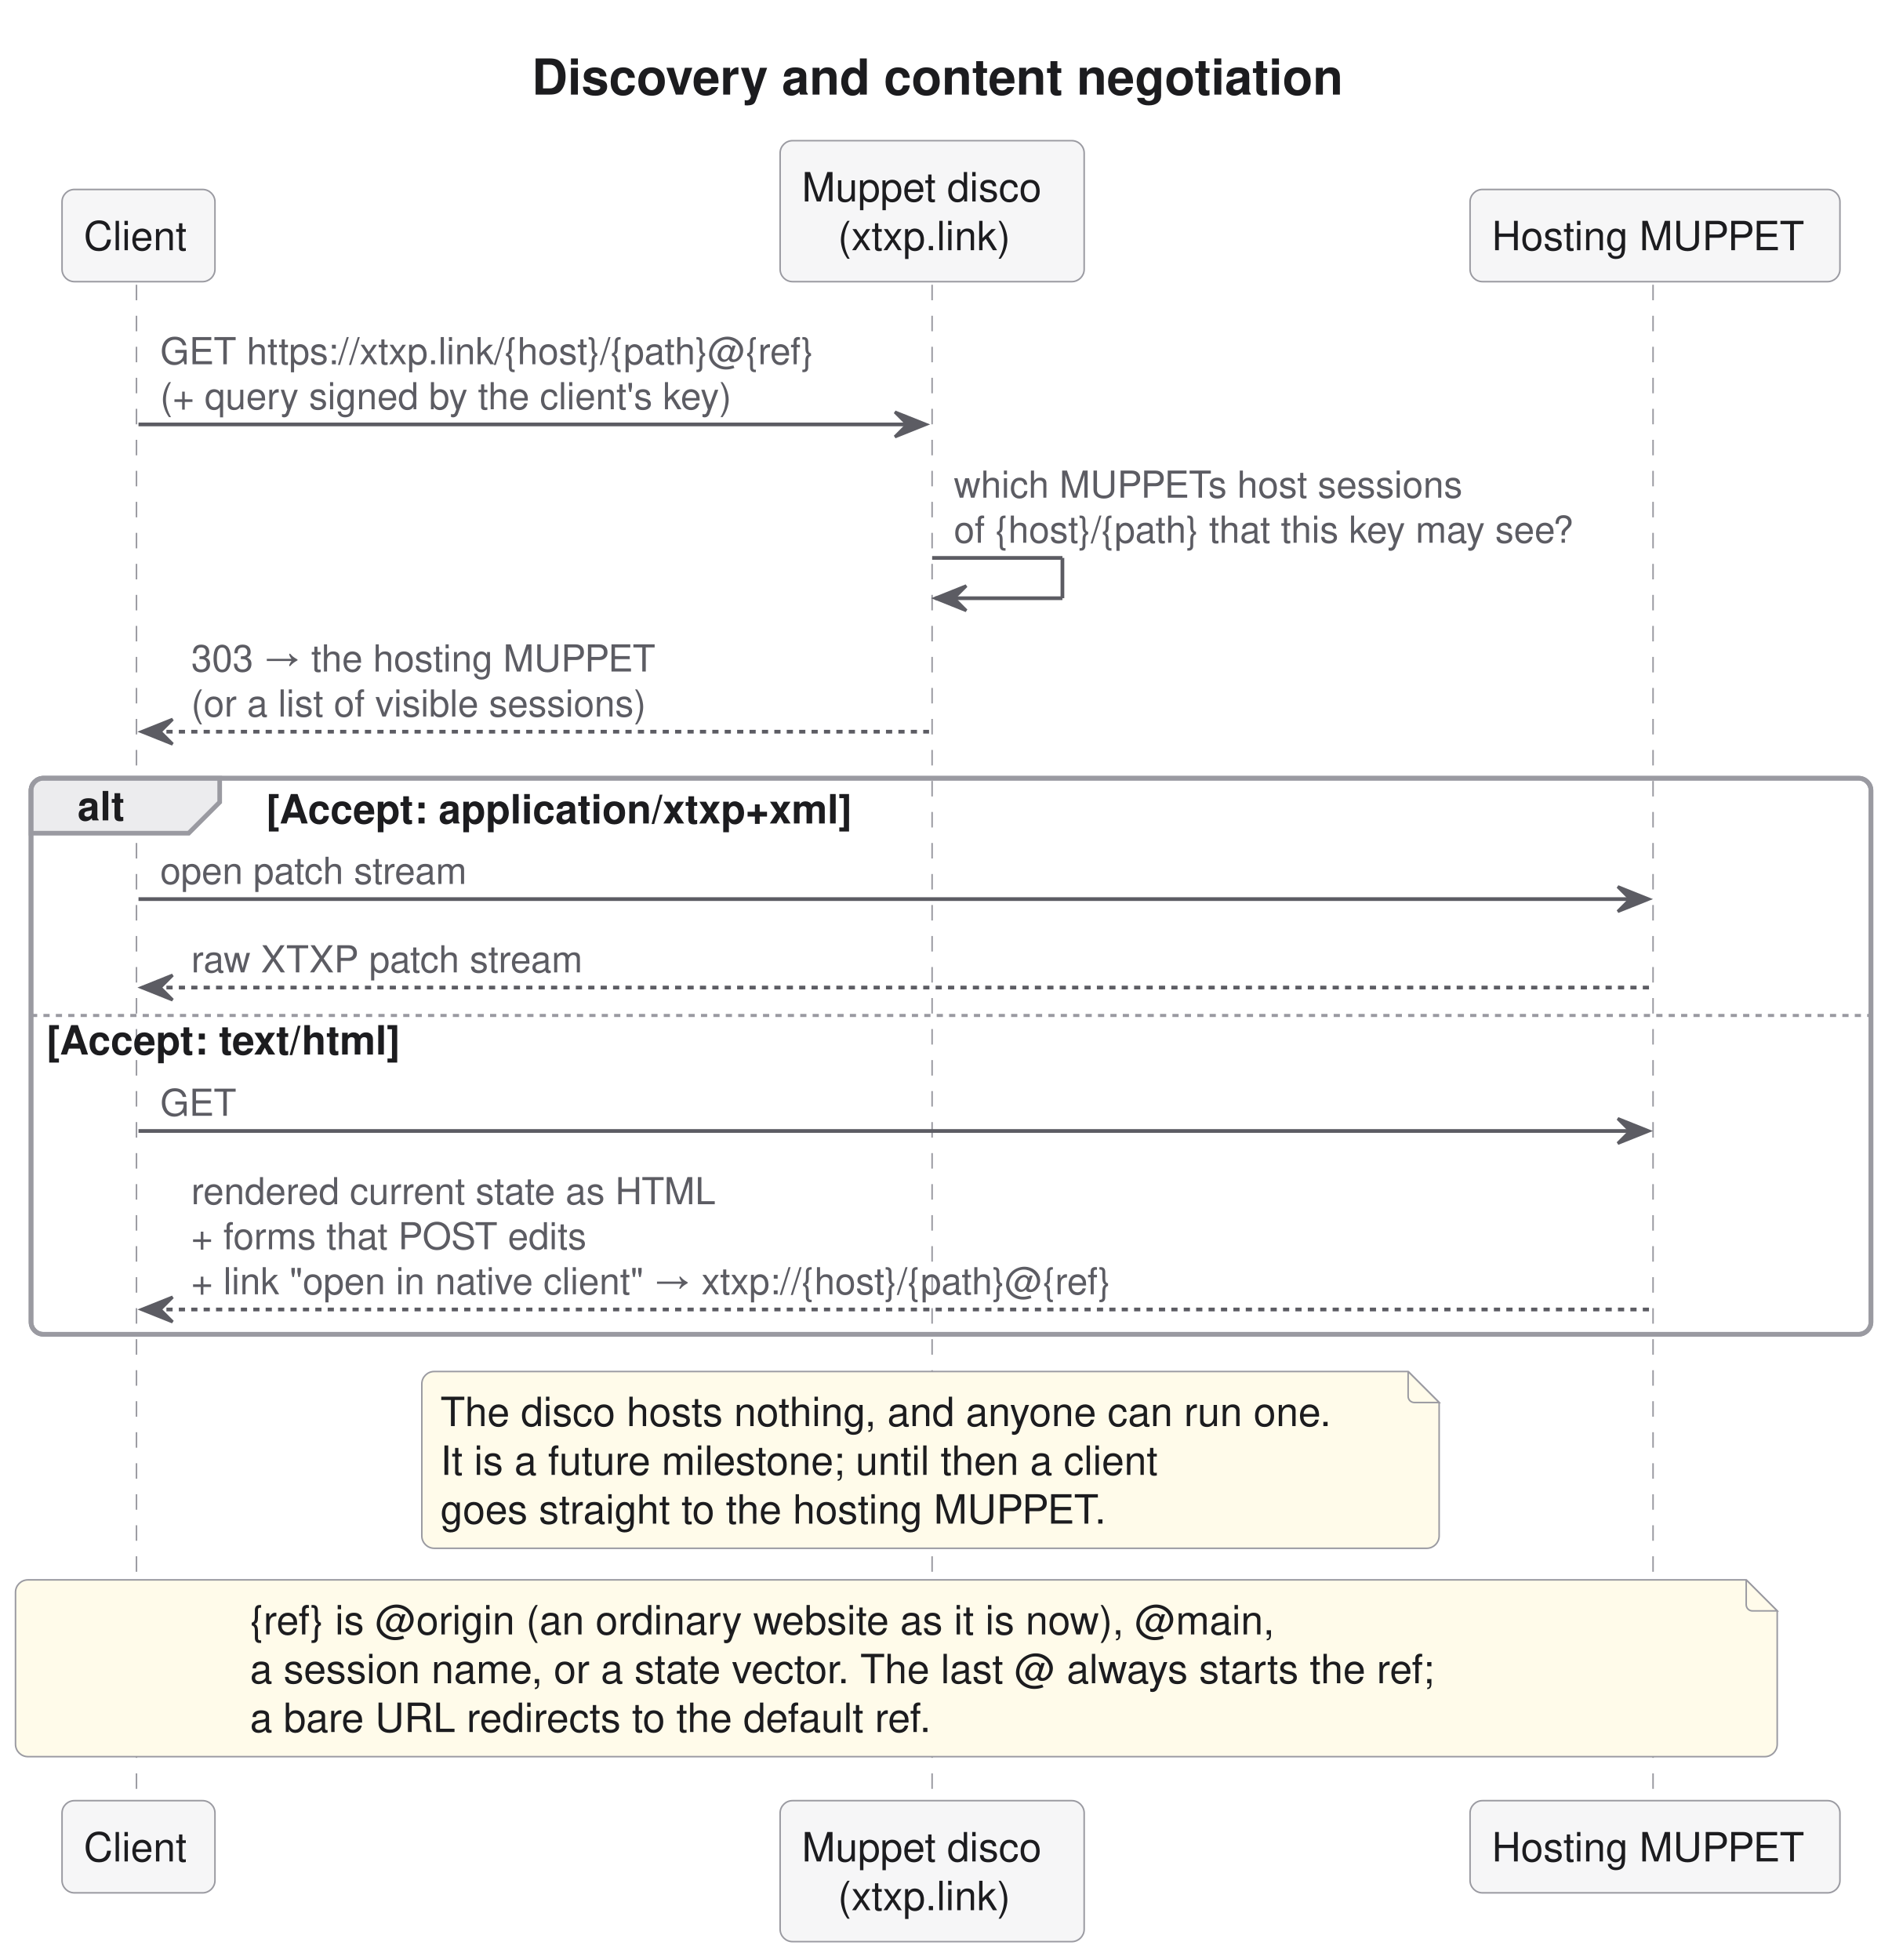
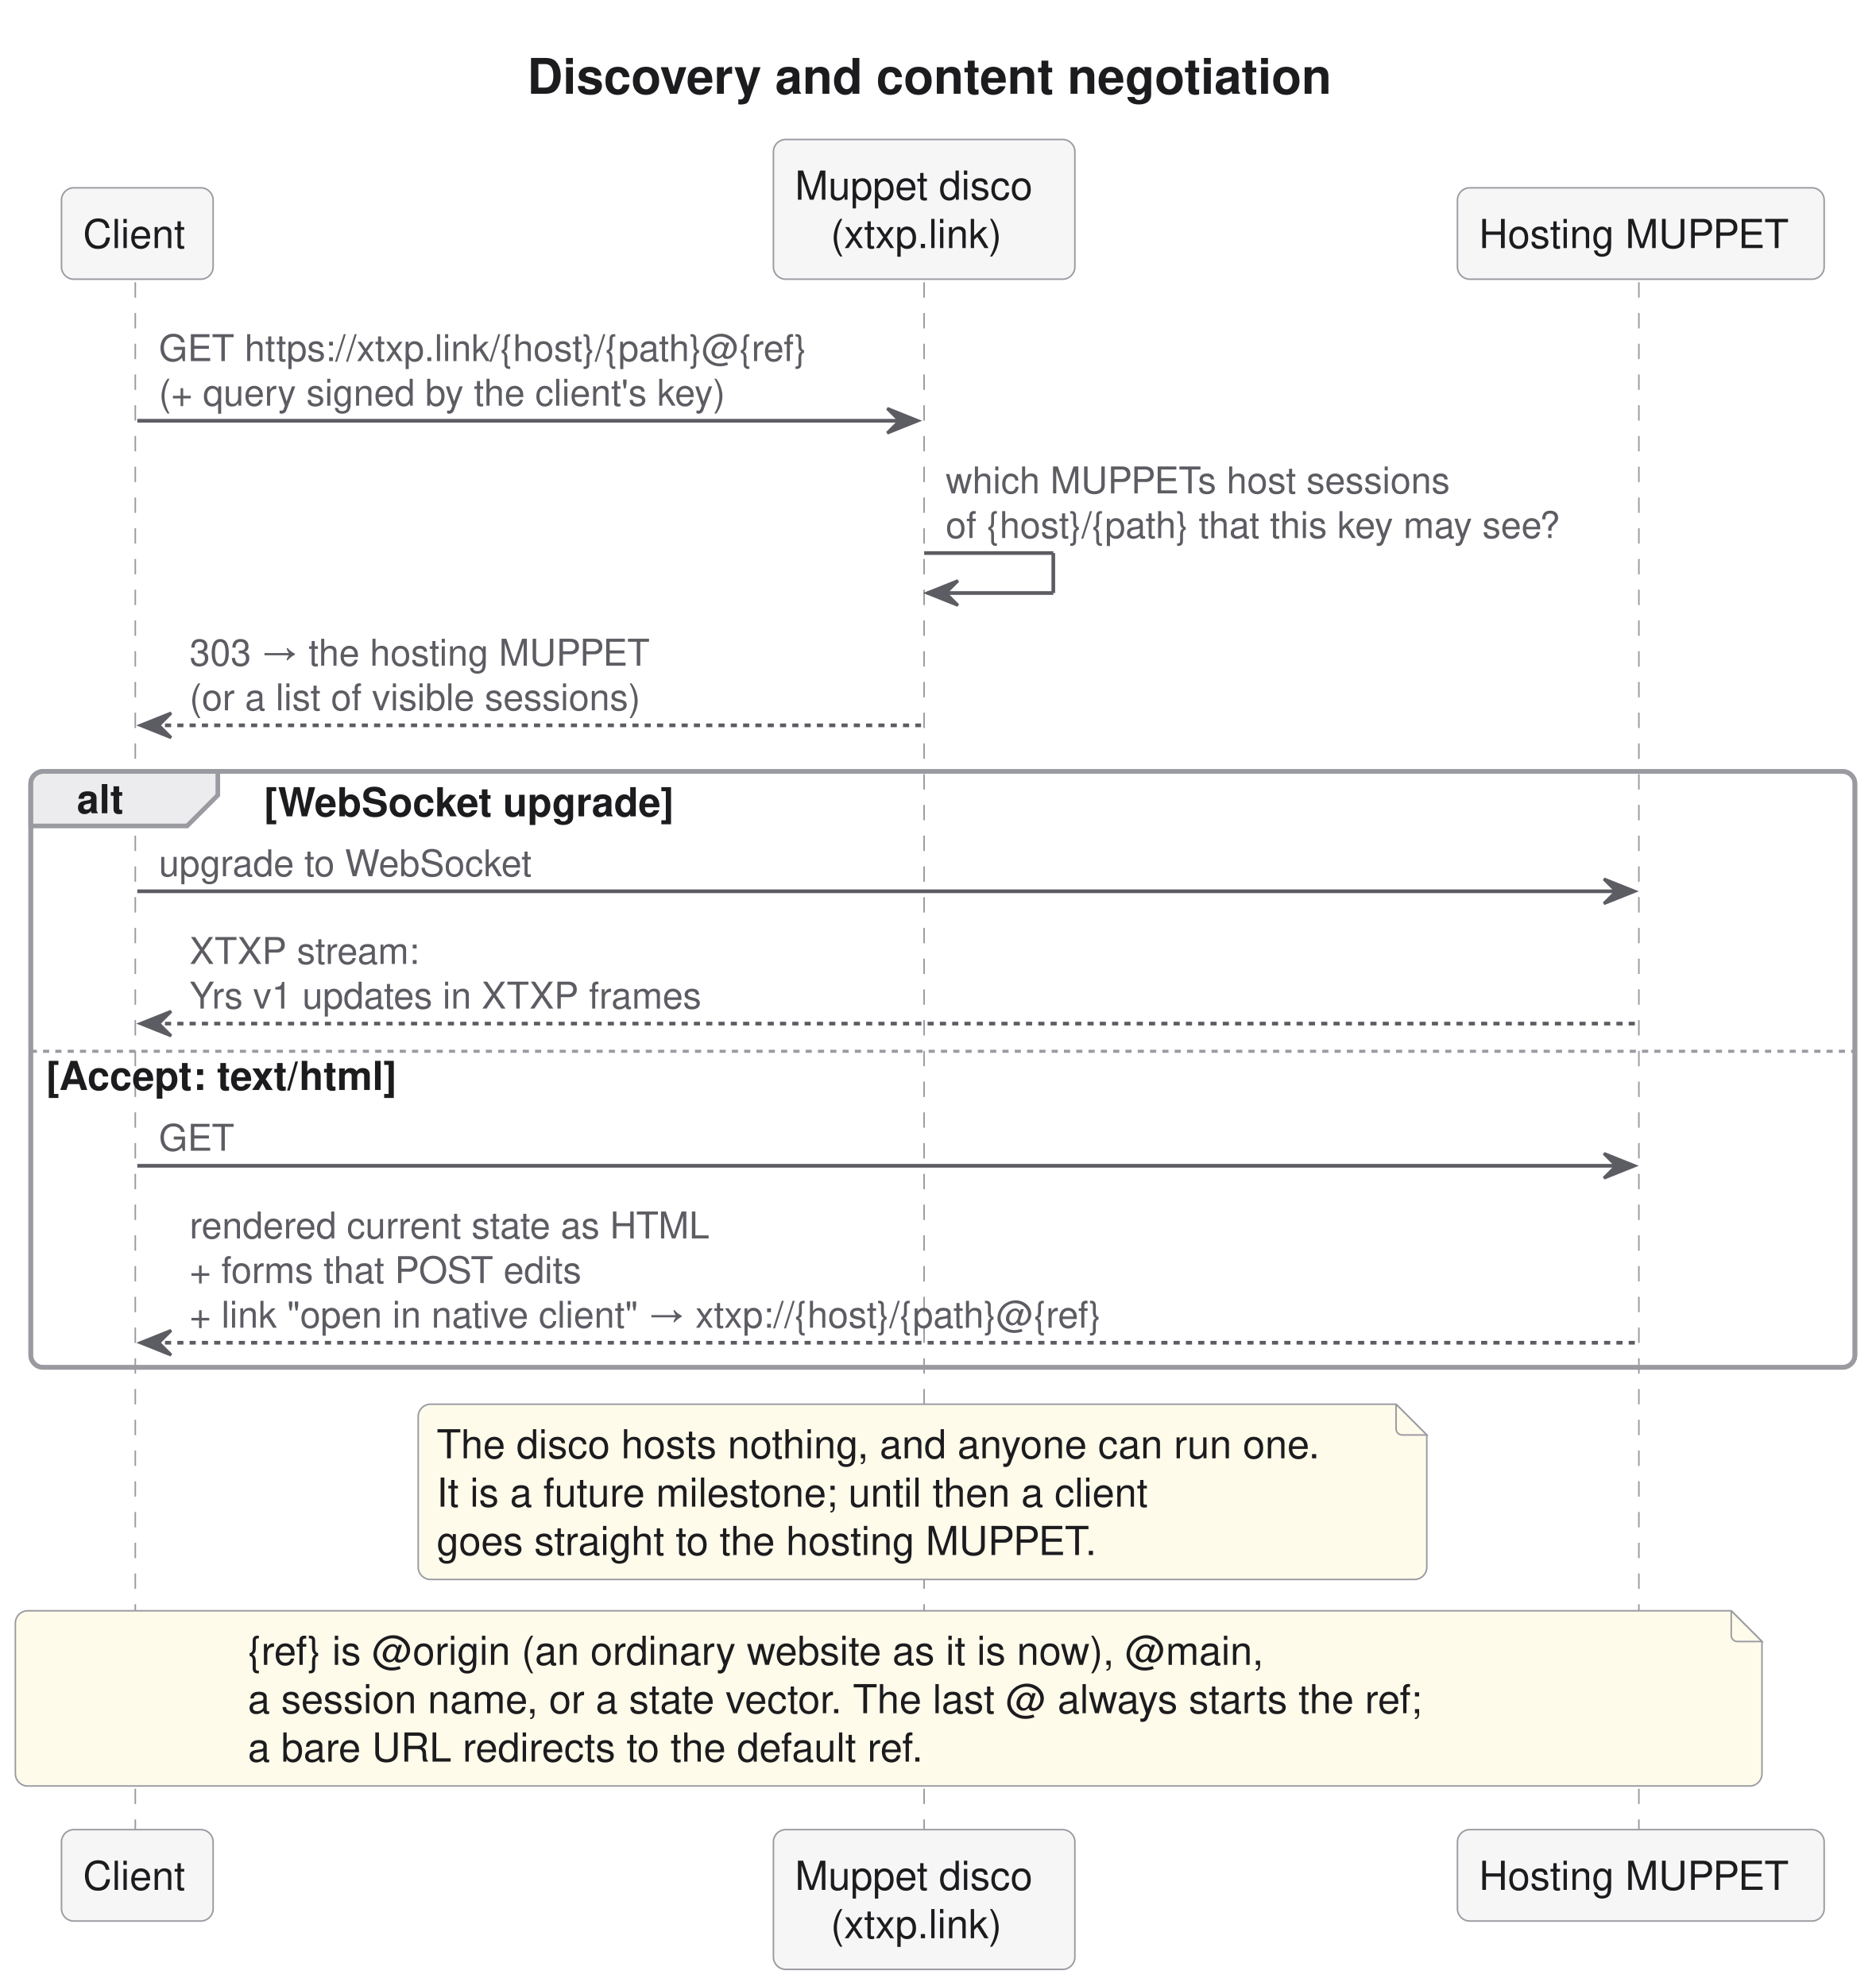
- <svg xmlns="http://www.w3.org/2000/svg" contentStyleType="text/css" data-diagram-type="SEQUENCE" height="632px" preserveAspectRatio="none" style="width:610px;height:632px;" version="1.1" viewBox="0 0 610 632" width="610px" zoomAndPan="magnify">
+ <svg xmlns="http://www.w3.org/2000/svg" contentStyleType="text/css" data-diagram-type="SEQUENCE" height="646px" preserveAspectRatio="none" style="width:610px;height:646px;" version="1.1" viewBox="0 0 610 646" width="610px" zoomAndPan="magnify">
  <defs />
  <g>
    <text fill="#1C1C1F" font-family="Helvetica" font-size="16" font-weight="bold" lengthAdjust="spacing" textLength="269.32" x="171.452" y="30.5">Discovery and content negotiation</text>
-     <rect fill="none" height="179.306" rx="4" ry="4" style="stroke:#9A9AA1;stroke-width:1.5;" width="593.225" x="10" y="250.935" />
+     <rect fill="none" height="193.825" rx="4" ry="4" style="stroke:#9A9AA1;stroke-width:1.5;" width="593.225" x="10" y="250.935" />
    <g>
-       <rect fill="#000000" fill-opacity="0" height="489.8" width="8" x="40.653" y="91.818" />
-       <line style="stroke:#9A9AA1;stroke-width:0.5;stroke-dasharray:5,5;" x1="44" x2="44" y1="91.818" y2="581.618" />
+       <rect fill="#000000" fill-opacity="0" height="504.319" width="8" x="40.653" y="91.818" />
+       <line style="stroke:#9A9AA1;stroke-width:0.5;stroke-dasharray:5,5;" x1="44" x2="44" y1="91.818" y2="596.138" />
    </g>
    <g>
-       <rect fill="#000000" fill-opacity="0" height="489.8" width="8" x="296.538" y="91.818" />
-       <line style="stroke:#9A9AA1;stroke-width:0.5;stroke-dasharray:5,5;" x1="300.522" x2="300.522" y1="91.818" y2="581.618" />
+       <rect fill="#000000" fill-opacity="0" height="504.319" width="8" x="296.538" y="91.818" />
+       <line style="stroke:#9A9AA1;stroke-width:0.5;stroke-dasharray:5,5;" x1="300.522" x2="300.522" y1="91.818" y2="596.138" />
    </g>
    <g>
-       <rect fill="#000000" fill-opacity="0" height="489.8" width="8" x="529.596" y="91.818" />
-       <line style="stroke:#9A9AA1;stroke-width:0.5;stroke-dasharray:5,5;" x1="532.968" x2="532.968" y1="91.818" y2="581.618" />
+       <rect fill="#000000" fill-opacity="0" height="504.319" width="8" x="529.596" y="91.818" />
+       <line style="stroke:#9A9AA1;stroke-width:0.5;stroke-dasharray:5,5;" x1="532.968" x2="532.968" y1="91.818" y2="596.138" />
    </g>
    <g class="participant participant-head" data-participant="c">
      <rect fill="#F6F6F7" height="29.73" rx="4" ry="4" style="stroke:#9A9AA1;stroke-width:0.5;" width="49.306" x="20" y="61.089" />
      <text fill="#1C1C1F" font-family="Helvetica" font-size="13" lengthAdjust="spacing" textLength="35.306" x="27" y="80.683">Client</text>
    </g>
    <g class="participant participant-tail" data-participant="c">
-       <rect fill="#F6F6F7" height="29.73" rx="4" ry="4" style="stroke:#9A9AA1;stroke-width:0.5;" width="49.306" x="20" y="580.618" />
-       <text fill="#1C1C1F" font-family="Helvetica" font-size="13" lengthAdjust="spacing" textLength="35.306" x="27" y="600.212">Client</text>
+       <rect fill="#F6F6F7" height="29.73" rx="4" ry="4" style="stroke:#9A9AA1;stroke-width:0.5;" width="49.306" x="20" y="595.138" />
+       <text fill="#1C1C1F" font-family="Helvetica" font-size="13" lengthAdjust="spacing" textLength="35.306" x="27" y="614.731">Client</text>
    </g>
    <g class="participant participant-head" data-participant="gw">
      <rect fill="#F6F6F7" height="45.459" rx="4" ry="4" style="stroke:#9A9AA1;stroke-width:0.5;" width="98.03" x="251.523" y="45.359" />
      <text fill="#1C1C1F" font-family="Helvetica" font-size="13" lengthAdjust="spacing" textLength="84.03" x="258.522" y="64.953">Muppet disco</text>
      <text fill="#1C1C1F" font-family="Helvetica" font-size="13" lengthAdjust="spacing" textLength="60.747" x="270.164" y="80.683">(xtxp.link)</text>
    </g>
    <g class="participant participant-tail" data-participant="gw">
-       <rect fill="#F6F6F7" height="45.459" rx="4" ry="4" style="stroke:#9A9AA1;stroke-width:0.5;" width="98.03" x="251.523" y="580.618" />
-       <text fill="#1C1C1F" font-family="Helvetica" font-size="13" lengthAdjust="spacing" textLength="84.03" x="258.522" y="600.212">Muppet disco</text>
-       <text fill="#1C1C1F" font-family="Helvetica" font-size="13" lengthAdjust="spacing" textLength="60.747" x="270.164" y="615.941">(xtxp.link)</text>
+       <rect fill="#F6F6F7" height="45.459" rx="4" ry="4" style="stroke:#9A9AA1;stroke-width:0.5;" width="98.03" x="251.523" y="595.138" />
+       <text fill="#1C1C1F" font-family="Helvetica" font-size="13" lengthAdjust="spacing" textLength="84.03" x="258.522" y="614.731">Muppet disco</text>
+       <text fill="#1C1C1F" font-family="Helvetica" font-size="13" lengthAdjust="spacing" textLength="60.747" x="270.164" y="630.461">(xtxp.link)</text>
    </g>
    <g class="participant participant-head" data-participant="node">
      <rect fill="#F6F6F7" height="29.73" rx="4" ry="4" style="stroke:#9A9AA1;stroke-width:0.5;" width="119.257" x="473.968" y="61.089" />
      <text fill="#1C1C1F" font-family="Helvetica" font-size="13" lengthAdjust="spacing" textLength="105.257" x="480.968" y="80.683">Hosting MUPPET</text>
    </g>
    <g class="participant participant-tail" data-participant="node">
-       <rect fill="#F6F6F7" height="29.73" rx="4" ry="4" style="stroke:#9A9AA1;stroke-width:0.5;" width="119.257" x="473.968" y="580.618" />
-       <text fill="#1C1C1F" font-family="Helvetica" font-size="13" lengthAdjust="spacing" textLength="105.257" x="480.968" y="600.212">Hosting MUPPET</text>
+       <rect fill="#F6F6F7" height="29.73" rx="4" ry="4" style="stroke:#9A9AA1;stroke-width:0.5;" width="119.257" x="473.968" y="595.138" />
+       <text fill="#1C1C1F" font-family="Helvetica" font-size="13" lengthAdjust="spacing" textLength="105.257" x="480.968" y="614.731">Hosting MUPPET</text>
    </g>
    <g class="message" data-participant-1="c" data-participant-2="gw">
      <polygon fill="#5C5C63" points="288.538,132.857,298.538,136.857,288.538,140.857,292.538,136.857" style="stroke:#5C5C63;stroke-width:1;" />
      <line style="stroke:#5C5C63;stroke-width:1.2;" x1="44.653" x2="294.538" y1="136.857" y2="136.857" />
      <text fill="#5C5C63" font-family="Helvetica" font-size="12" lengthAdjust="spacing" textLength="231.885" x="51.653" y="117.443">GET https://xtxp.link/{host}/{path}@{ref}</text>
      <text fill="#5C5C63" font-family="Helvetica" font-size="12" lengthAdjust="spacing" textLength="200.725" x="51.653" y="131.963">(+ query signed by the client's key)</text>
    </g>
    <g class="message" data-participant-1="gw" data-participant-2="gw">
      <line style="stroke:#5C5C63;stroke-width:1.2;" x1="300.538" x2="342.538" y1="179.897" y2="179.897" />
      <line style="stroke:#5C5C63;stroke-width:1.2;" x1="342.538" x2="342.538" y1="179.897" y2="192.897" />
      <line style="stroke:#5C5C63;stroke-width:1.2;" x1="301.538" x2="342.538" y1="192.897" y2="192.897" />
      <polygon fill="#5C5C63" points="311.538,188.897,301.538,192.897,311.538,196.897,307.538,192.897" style="stroke:#5C5C63;stroke-width:1;" />
      <text fill="#5C5C63" font-family="Helvetica" font-size="12" lengthAdjust="spacing" textLength="174.363" x="307.538" y="160.482">which MUPPETs host sessions</text>
      <text fill="#5C5C63" font-family="Helvetica" font-size="12" lengthAdjust="spacing" textLength="219.059" x="307.538" y="175.002">of {host}/{path} that this key may see?</text>
    </g>
    <g class="message" data-participant-1="gw" data-participant-2="c">
      <polygon fill="#5C5C63" points="55.653,231.935,45.653,235.935,55.653,239.935,51.653,235.935" style="stroke:#5C5C63;stroke-width:1;" />
      <line style="stroke:#5C5C63;stroke-width:1.2;stroke-dasharray:2,2;" x1="49.653" x2="299.538" y1="235.935" y2="235.935" />
      <text fill="#5C5C63" font-family="Helvetica" font-size="12" lengthAdjust="spacing" textLength="157.324" x="61.653" y="216.522">303 → the hosting MUPPET</text>
      <text fill="#5C5C63" font-family="Helvetica" font-size="12" lengthAdjust="spacing" textLength="157.453" x="61.653" y="231.041">(or a list of visible sessions)</text>
    </g>
    <path d="M14,250.935 L70.831,250.935 L70.831,258.665 L60.831,268.665 L10,268.665 L10,254.935 A4,4 0 0 1 14,250.935" fill="#ECECEE" style="stroke:#9A9AA1;stroke-width:1.5;" />
-     <rect fill="none" height="179.306" rx="4" ry="4" style="stroke:#9A9AA1;stroke-width:1.5;" width="593.225" x="10" y="250.935" />
+     <rect fill="none" height="193.825" rx="4" ry="4" style="stroke:#9A9AA1;stroke-width:1.5;" width="593.225" x="10" y="250.935" />
    <text fill="#1C1C1F" font-family="Helvetica" font-size="13" font-weight="bold" lengthAdjust="spacing" textLength="15.831" x="25" y="264.529">alt</text>
-     <text fill="#1C1C1F" font-family="Helvetica" font-size="13" font-weight="bold" lengthAdjust="spacing" textLength="198.288" x="85.831" y="265.529">[Accept: application/xtxp+xml]</text>
+     <text fill="#1C1C1F" font-family="Helvetica" font-size="13" font-weight="bold" lengthAdjust="spacing" textLength="139.769" x="85.831" y="265.529">[WebSocket upgrade]</text>
    <g class="message" data-participant-1="c" data-participant-2="node">
      <polygon fill="#5C5C63" points="521.596,285.914,531.596,289.914,521.596,293.914,525.596,289.914" style="stroke:#5C5C63;stroke-width:1;" />
      <line style="stroke:#5C5C63;stroke-width:1.2;" x1="44.653" x2="527.596" y1="289.914" y2="289.914" />
-       <text fill="#5C5C63" font-family="Helvetica" font-size="12" lengthAdjust="spacing" textLength="106.365" x="51.653" y="285.019">open patch stream</text>
+       <text fill="#5C5C63" font-family="Helvetica" font-size="12" lengthAdjust="spacing" textLength="130.699" x="51.653" y="285.019">upgrade to WebSocket</text>
    </g>
    <g class="message" data-participant-1="node" data-participant-2="c">
-       <polygon fill="#5C5C63" points="55.653,314.434,45.653,318.434,55.653,322.434,51.653,318.434" style="stroke:#5C5C63;stroke-width:1;" />
-       <line style="stroke:#5C5C63;stroke-width:1.2;stroke-dasharray:2,2;" x1="49.653" x2="532.596" y1="318.434" y2="318.434" />
-       <text fill="#5C5C63" font-family="Helvetica" font-size="12" lengthAdjust="spacing" textLength="133.969" x="61.653" y="313.539">raw XTXP patch stream</text>
+       <polygon fill="#5C5C63" points="55.653,328.953,45.653,332.953,55.653,336.953,51.653,332.953" style="stroke:#5C5C63;stroke-width:1;" />
+       <line style="stroke:#5C5C63;stroke-width:1.2;stroke-dasharray:2,2;" x1="49.653" x2="532.596" y1="332.953" y2="332.953" />
+       <text fill="#5C5C63" font-family="Helvetica" font-size="12" lengthAdjust="spacing" textLength="77.637" x="61.653" y="313.539">XTXP stream:</text>
+       <text fill="#5C5C63" font-family="Helvetica" font-size="12" lengthAdjust="spacing" textLength="174.598" x="61.653" y="328.059">Yrs v1 updates in XTXP frames</text>
    </g>
-     <line style="stroke:#9A9AA1;stroke-width:1;stroke-dasharray:2,2;" x1="10" x2="603.225" y1="327.434" y2="327.434" />
-     <text fill="#1C1C1F" font-family="Helvetica" font-size="13" font-weight="bold" lengthAdjust="spacing" textLength="121.018" x="15" y="340.027">[Accept: text/html]</text>
+     <line style="stroke:#9A9AA1;stroke-width:1;stroke-dasharray:2,2;" x1="10" x2="603.225" y1="341.953" y2="341.953" />
+     <text fill="#1C1C1F" font-family="Helvetica" font-size="13" font-weight="bold" lengthAdjust="spacing" textLength="121.018" x="15" y="354.547">[Accept: text/html]</text>
    <g class="message" data-participant-1="c" data-participant-2="node">
-       <polygon fill="#5C5C63" points="521.596,360.683,531.596,364.683,521.596,368.683,525.596,364.683" style="stroke:#5C5C63;stroke-width:1;" />
-       <line style="stroke:#5C5C63;stroke-width:1.2;" x1="44.653" x2="527.596" y1="364.683" y2="364.683" />
-       <text fill="#5C5C63" font-family="Helvetica" font-size="12" lengthAdjust="spacing" textLength="23.912" x="51.653" y="359.788">GET</text>
+       <polygon fill="#5C5C63" points="521.596,375.202,531.596,379.202,521.596,383.202,525.596,379.202" style="stroke:#5C5C63;stroke-width:1;" />
+       <line style="stroke:#5C5C63;stroke-width:1.2;" x1="44.653" x2="527.596" y1="379.202" y2="379.202" />
+       <text fill="#5C5C63" font-family="Helvetica" font-size="12" lengthAdjust="spacing" textLength="23.912" x="51.653" y="374.308">GET</text>
    </g>
    <g class="message" data-participant-1="node" data-participant-2="c">
-       <polygon fill="#5C5C63" points="55.653,418.241,45.653,422.241,55.653,426.241,51.653,422.241" style="stroke:#5C5C63;stroke-width:1;" />
-       <line style="stroke:#5C5C63;stroke-width:1.2;stroke-dasharray:2,2;" x1="49.653" x2="532.596" y1="422.241" y2="422.241" />
-       <text fill="#5C5C63" font-family="Helvetica" font-size="12" lengthAdjust="spacing" textLength="181.588" x="61.653" y="388.308">rendered current state as HTML</text>
-       <text fill="#5C5C63" font-family="Helvetica" font-size="12" lengthAdjust="spacing" textLength="135.92" x="61.653" y="402.827">+ forms that POST edits</text>
-       <text fill="#5C5C63" font-family="Helvetica" font-size="12" lengthAdjust="spacing" textLength="326.086" x="61.653" y="417.347">+ link "open in native client" → xtxp://{host}/{path}@{ref}</text>
+       <polygon fill="#5C5C63" points="55.653,432.761,45.653,436.761,55.653,440.761,51.653,436.761" style="stroke:#5C5C63;stroke-width:1;" />
+       <line style="stroke:#5C5C63;stroke-width:1.2;stroke-dasharray:2,2;" x1="49.653" x2="532.596" y1="436.761" y2="436.761" />
+       <text fill="#5C5C63" font-family="Helvetica" font-size="12" lengthAdjust="spacing" textLength="181.588" x="61.653" y="402.827">rendered current state as HTML</text>
+       <text fill="#5C5C63" font-family="Helvetica" font-size="12" lengthAdjust="spacing" textLength="135.92" x="61.653" y="417.347">+ forms that POST edits</text>
+       <text fill="#5C5C63" font-family="Helvetica" font-size="12" lengthAdjust="spacing" textLength="326.086" x="61.653" y="431.866">+ link "open in native client" → xtxp://{host}/{path}@{ref}</text>
    </g>
-     <path d="M136,446.241 L136,495.241 A4,4 0 0 0 140,499.241 L460,499.241 A4,4 0 0 0 464,495.241 L464,452.241 L454,442.241 L140,442.241 A4,4 0 0 0 136,446.241" fill="#FFFBEA" style="stroke:#9A9AA1;stroke-width:0.5;" />
-     <path d="M454,442.241 L454,450.241 A2,2 0 0 0 456,452.241 L464,452.241 L454,442.241" fill="#FFFBEA" style="stroke:#9A9AA1;stroke-width:0.5;" />
-     <text fill="#1C1C1F" font-family="Helvetica" font-size="13" lengthAdjust="spacing" textLength="307.271" x="142" y="459.835">The disco hosts nothing, and anyone can run one.</text>
-     <text fill="#1C1C1F" font-family="Helvetica" font-size="13" lengthAdjust="spacing" textLength="248.225" x="142" y="475.565">It is a future milestone; until then a client</text>
-     <text fill="#1C1C1F" font-family="Helvetica" font-size="13" lengthAdjust="spacing" textLength="229.798" x="142" y="491.294">goes straight to the hosting MUPPET.</text>
-     <path d="M5,513.43 L5,562.43 A4,4 0 0 0 9,566.43 L569,566.43 A4,4 0 0 0 573,562.43 L573,519.43 L563,509.43 L9,509.43 A4,4 0 0 0 5,513.43" fill="#FFFBEA" style="stroke:#9A9AA1;stroke-width:0.5;" />
-     <path d="M563,509.43 L563,517.43 A2,2 0 0 0 565,519.43 L573,519.43 L563,509.43" fill="#FFFBEA" style="stroke:#9A9AA1;stroke-width:0.5;" />
-     <text fill="#1C1C1F" font-family="Helvetica" font-size="13" lengthAdjust="spacing" textLength="352.847" x="80.599" y="527.023">{ref} is @origin (an ordinary website as it is now), @main,</text>
-     <text fill="#1C1C1F" font-family="Helvetica" font-size="13" lengthAdjust="spacing" textLength="408.027" x="80.599" y="542.753">a session name, or a state vector. The last @ always starts the ref;</text>
-     <text fill="#1C1C1F" font-family="Helvetica" font-size="13" lengthAdjust="spacing" textLength="235.949" x="80.599" y="558.482">a bare URL redirects to the default ref.</text>
+     <path d="M136,460.761 L136,509.761 A4,4 0 0 0 140,513.761 L460,513.761 A4,4 0 0 0 464,509.761 L464,466.761 L454,456.761 L140,456.761 A4,4 0 0 0 136,460.761" fill="#FFFBEA" style="stroke:#9A9AA1;stroke-width:0.5;" />
+     <path d="M454,456.761 L454,464.761 A2,2 0 0 0 456,466.761 L464,466.761 L454,456.761" fill="#FFFBEA" style="stroke:#9A9AA1;stroke-width:0.5;" />
+     <text fill="#1C1C1F" font-family="Helvetica" font-size="13" lengthAdjust="spacing" textLength="307.271" x="142" y="474.354">The disco hosts nothing, and anyone can run one.</text>
+     <text fill="#1C1C1F" font-family="Helvetica" font-size="13" lengthAdjust="spacing" textLength="248.225" x="142" y="490.084">It is a future milestone; until then a client</text>
+     <text fill="#1C1C1F" font-family="Helvetica" font-size="13" lengthAdjust="spacing" textLength="229.798" x="142" y="505.813">goes straight to the hosting MUPPET.</text>
+     <path d="M5,527.949 L5,576.949 A4,4 0 0 0 9,580.949 L569,580.949 A4,4 0 0 0 573,576.949 L573,533.949 L563,523.949 L9,523.949 A4,4 0 0 0 5,527.949" fill="#FFFBEA" style="stroke:#9A9AA1;stroke-width:0.5;" />
+     <path d="M563,523.949 L563,531.949 A2,2 0 0 0 565,533.949 L573,533.949 L563,523.949" fill="#FFFBEA" style="stroke:#9A9AA1;stroke-width:0.5;" />
+     <text fill="#1C1C1F" font-family="Helvetica" font-size="13" lengthAdjust="spacing" textLength="352.847" x="80.599" y="541.543">{ref} is @origin (an ordinary website as it is now), @main,</text>
+     <text fill="#1C1C1F" font-family="Helvetica" font-size="13" lengthAdjust="spacing" textLength="408.027" x="80.599" y="557.273">a session name, or a state vector. The last @ always starts the ref;</text>
+     <text fill="#1C1C1F" font-family="Helvetica" font-size="13" lengthAdjust="spacing" textLength="235.949" x="80.599" y="573.002">a bare URL redirects to the default ref.</text>
  </g>
</svg>
